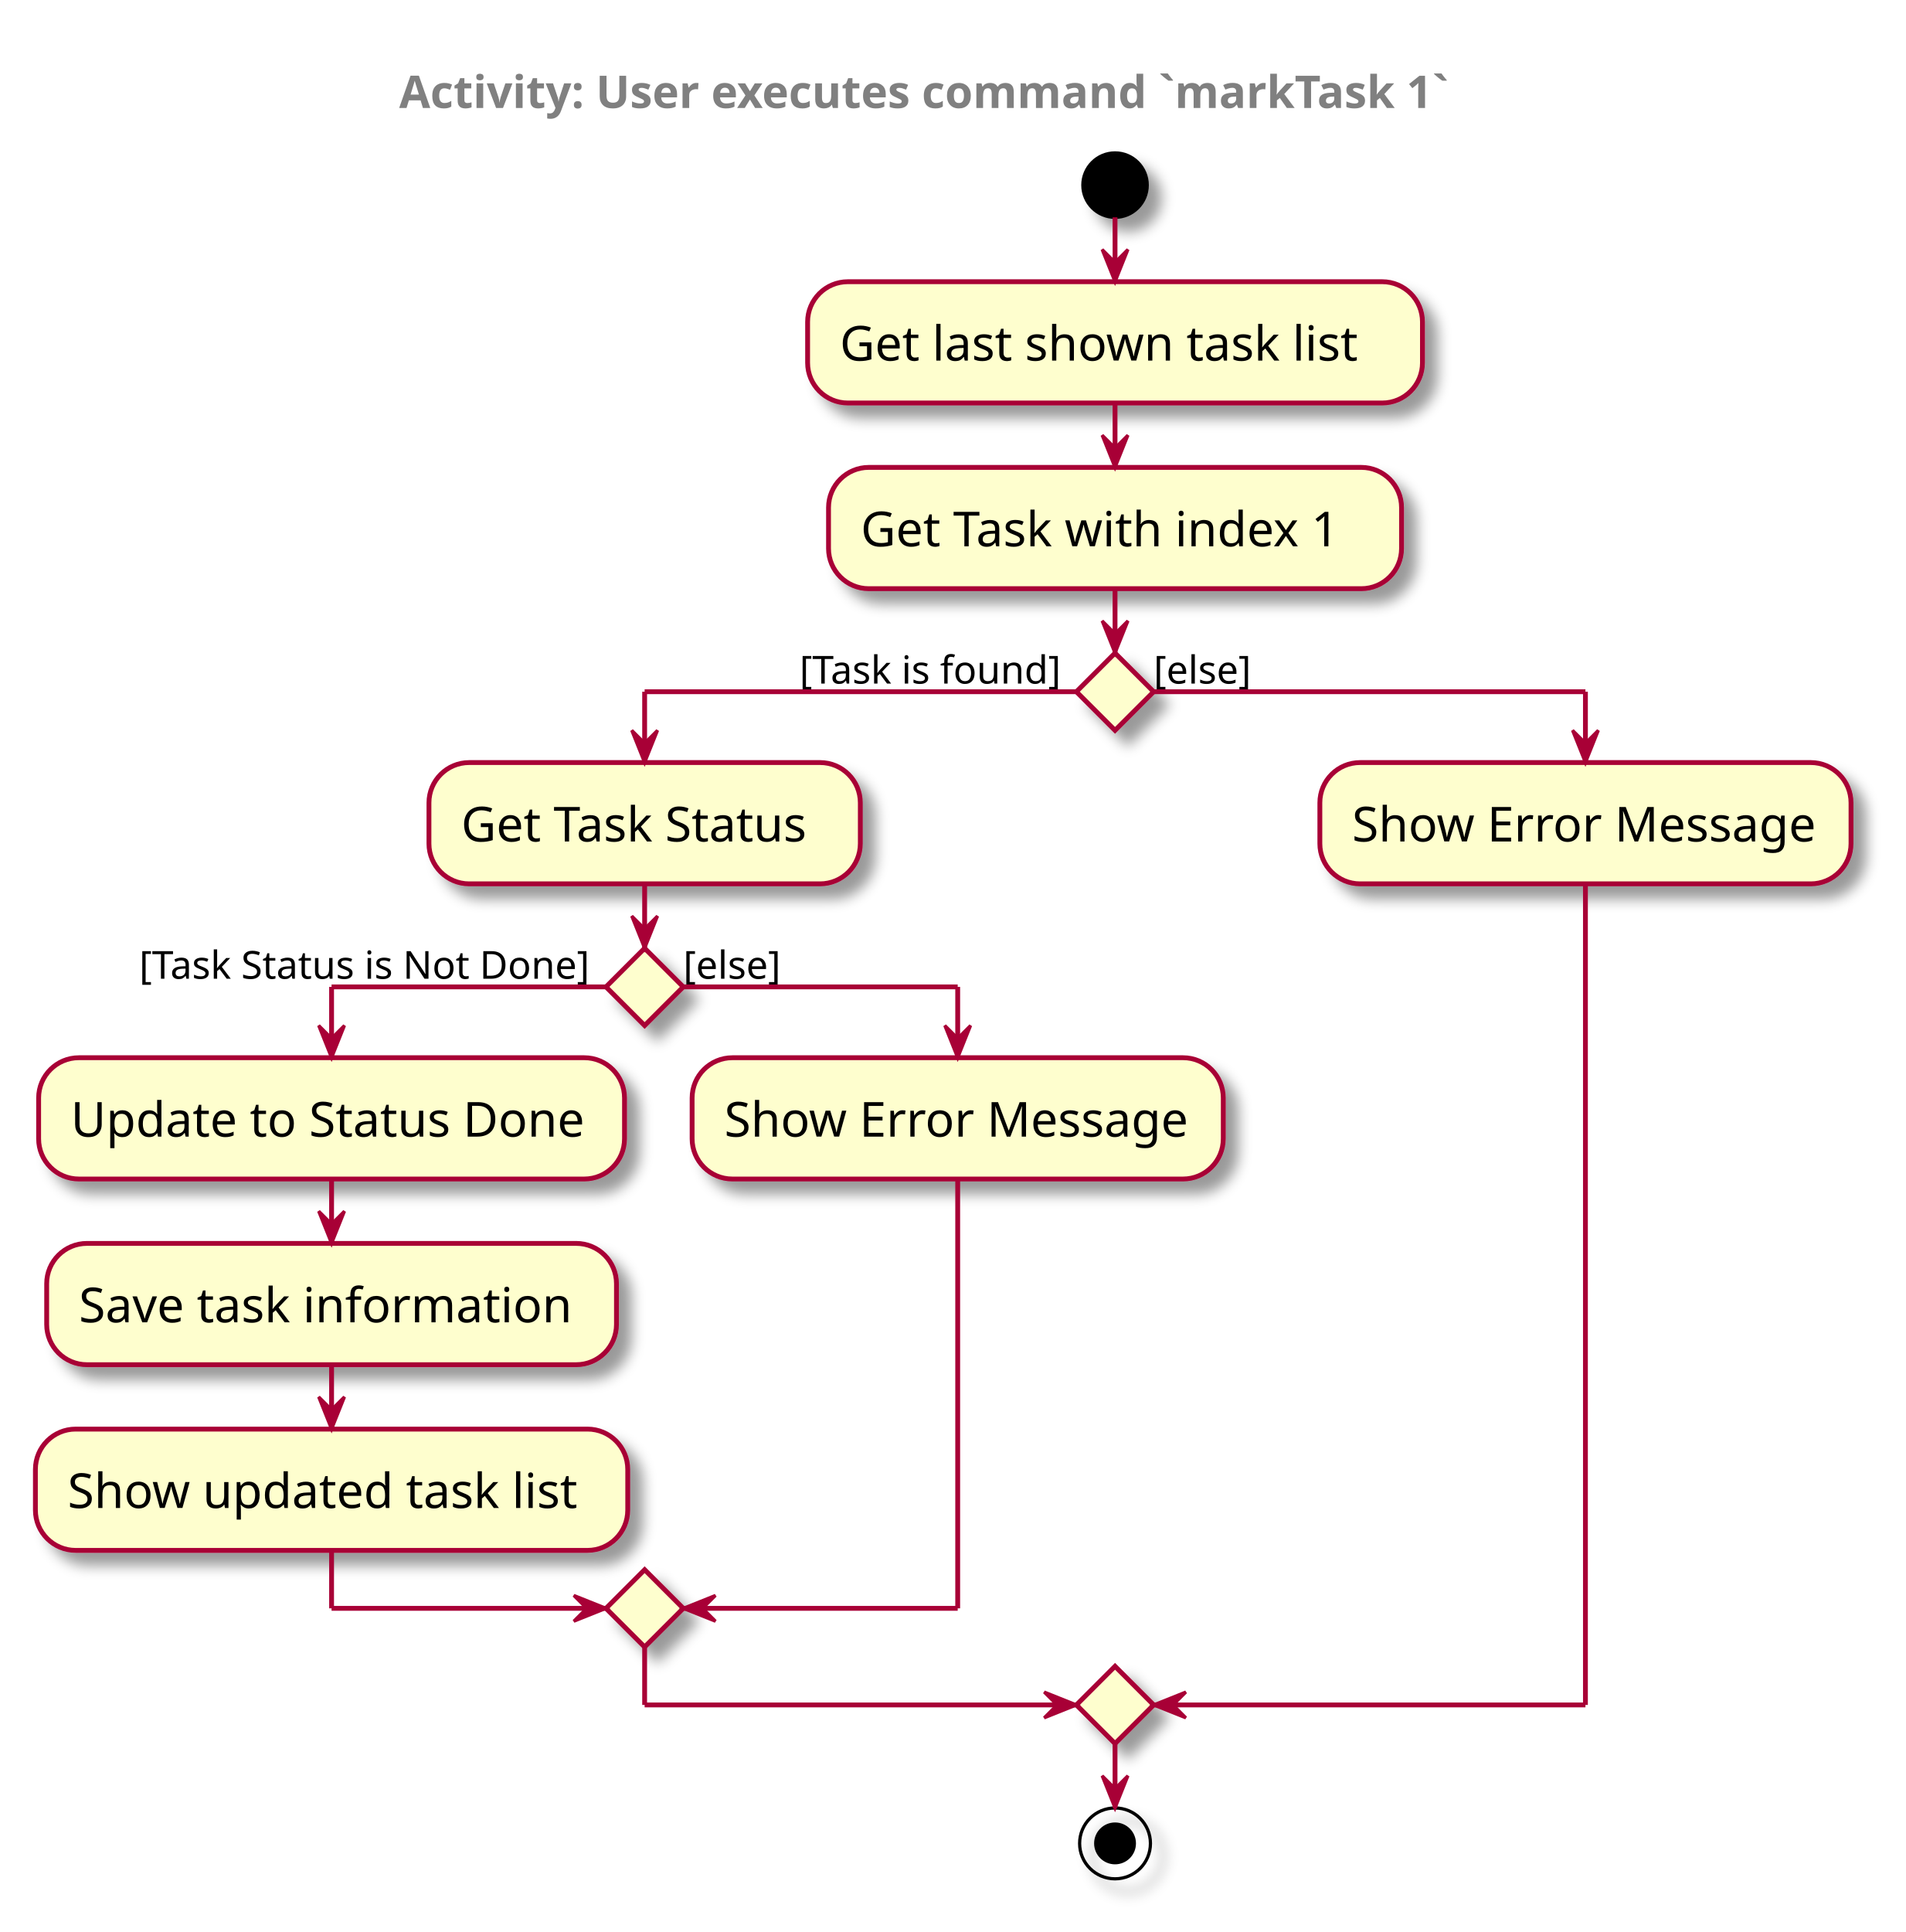
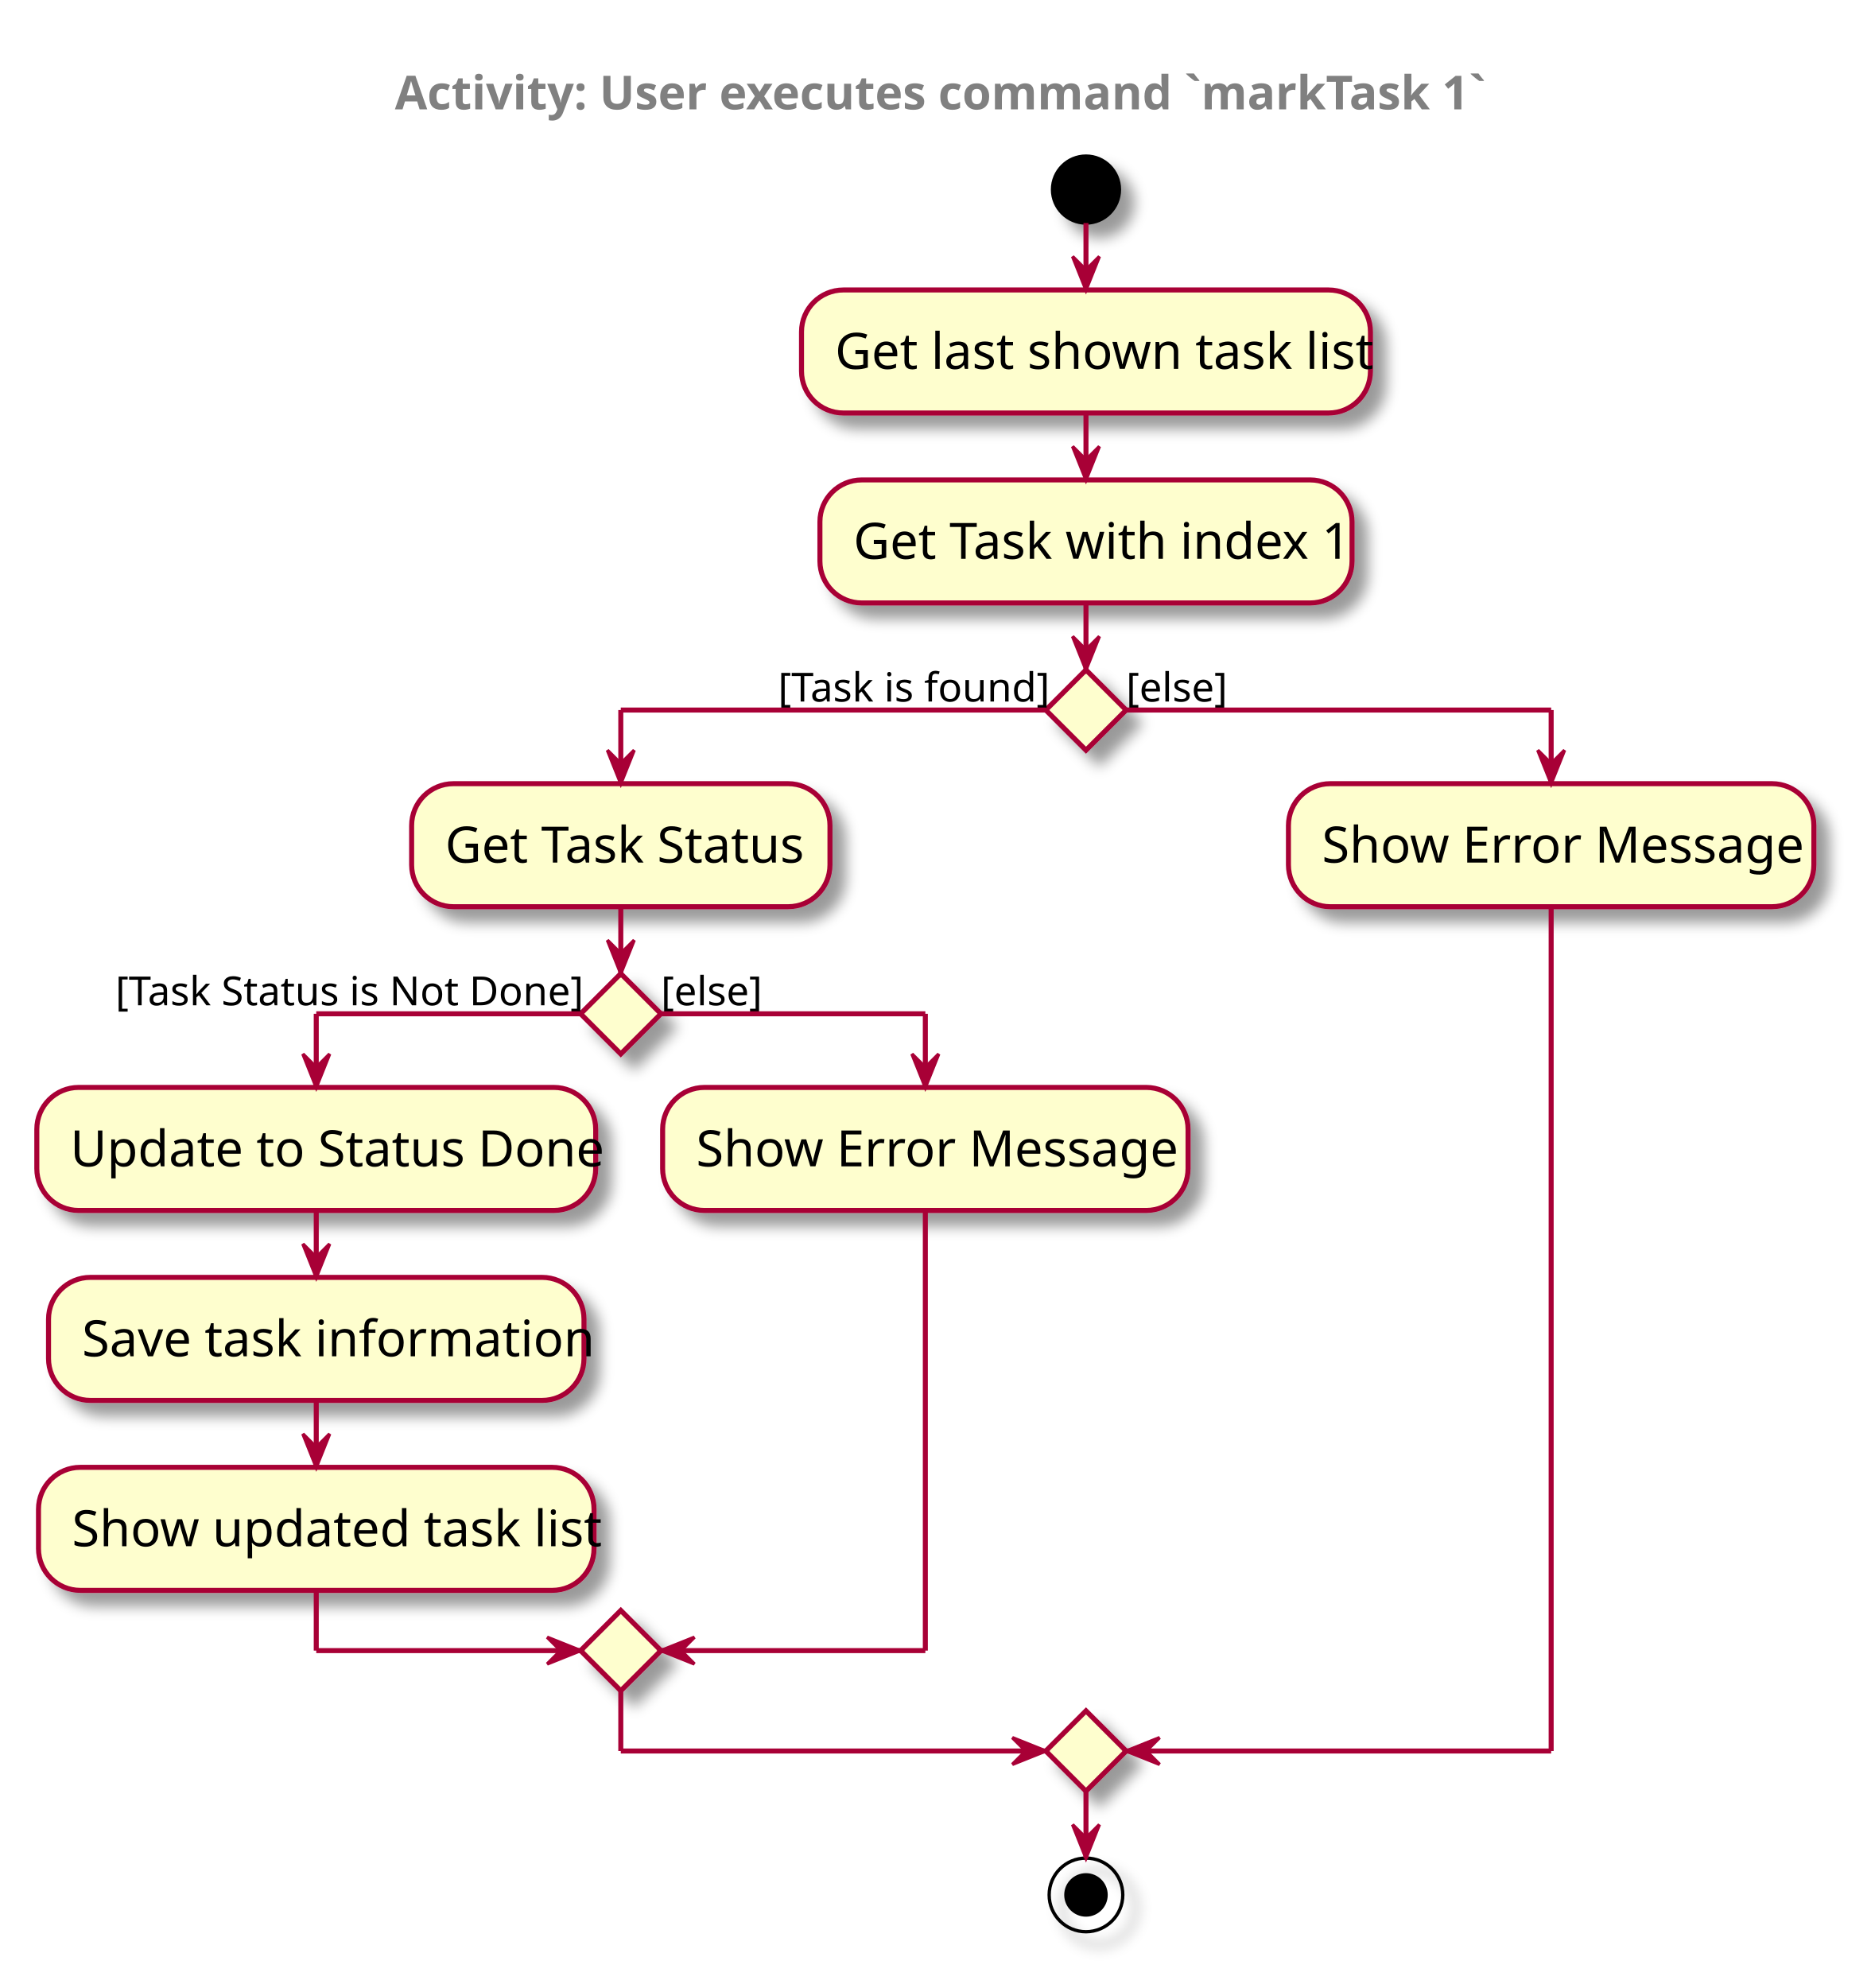
- <svg xmlns="http://www.w3.org/2000/svg" contentStyleType="text/css" height="600px" preserveAspectRatio="none" style="width:592px;height:600px;background:#FFFFFF;" version="1.1" viewBox="0 0 592 600" width="592px" zoomAndPan="magnify">
+ <svg xmlns="http://www.w3.org/2000/svg" contentStyleType="text/css" height="594px" preserveAspectRatio="none" style="width:559px;height:594px;background:#FFFFFF;" version="1.1" viewBox="0 0 559 594" width="559px" zoomAndPan="magnify">
  <defs>
    <filter height="300%" id="f14la12j4e7soc" width="300%" x="-1" y="-1">
      <feGaussianBlur result="blurOut" stdDeviation="2.0" />
      <feColorMatrix in="blurOut" result="blurOut2" type="matrix" values="0 0 0 0 0 0 0 0 0 0 0 0 0 0 0 0 0 0 .4 0" />
      <feOffset dx="4.0" dy="4.0" in="blurOut2" result="blurOut3" />
      <feBlend in="SourceGraphic" in2="blurOut3" mode="normal" />
    </filter>
  </defs>
  <g>
-     <text fill="#808080" font-family="sans-serif" font-size="14" font-weight="bold" lengthAdjust="spacing" textLength="346" x="124" y="33.535">Activity: User executes command `markTask 1`</text>
-     <ellipse cx="346.375" cy="57.488" fill="#000000" filter="url(#f14la12j4e7soc)" rx="10" ry="10" style="stroke:#000000;stroke-width:1.0;" />
-     <rect fill="#FEFECE" filter="url(#f14la12j4e7soc)" height="37.666" rx="12.5" ry="12.5" style="stroke:#A80036;stroke-width:1.5;" width="191" x="250.875" y="87.488" />
-     <text fill="#000000" font-family="sans-serif" font-size="15" lengthAdjust="spacing" textLength="171" x="260.875" y="111.99">Get last shown task list</text>
-     <rect fill="#FEFECE" filter="url(#f14la12j4e7soc)" height="37.666" rx="12.5" ry="12.5" style="stroke:#A80036;stroke-width:1.5;" width="178" x="257.375" y="145.154" />
-     <text fill="#000000" font-family="sans-serif" font-size="15" lengthAdjust="spacing" textLength="158" x="267.375" y="169.656">Get Task with index 1</text>
-     <polygon fill="#FEFECE" filter="url(#f14la12j4e7soc)" points="346.375,202.82,346.375,202.82,358.375,214.82,346.375,226.82,346.375,226.82,334.375,214.82,346.375,202.82" style="stroke:#A80036;stroke-width:1.5;" />
-     <text fill="#000000" font-family="sans-serif" font-size="12" lengthAdjust="spacing" textLength="86" x="248.375" y="212.289">[Task is found]</text>
-     <text fill="#000000" font-family="sans-serif" font-size="12" lengthAdjust="spacing" textLength="31" x="358.375" y="212.289">[else]</text>
-     <rect fill="#FEFECE" filter="url(#f14la12j4e7soc)" height="37.666" rx="12.5" ry="12.5" style="stroke:#A80036;stroke-width:1.5;" width="134" x="133.25" y="236.82" />
-     <text fill="#000000" font-family="sans-serif" font-size="15" lengthAdjust="spacing" textLength="114" x="143.25" y="261.322">Get Task Status</text>
-     <polygon fill="#FEFECE" filter="url(#f14la12j4e7soc)" points="200.25,294.486,200.25,294.486,212.25,306.486,200.25,318.486,200.25,318.486,188.25,306.486,200.25,294.486" style="stroke:#A80036;stroke-width:1.5;" />
-     <text fill="#000000" font-family="sans-serif" font-size="12" lengthAdjust="spacing" textLength="145" x="43.25" y="303.955">[Task Status is Not Done]</text>
-     <text fill="#000000" font-family="sans-serif" font-size="12" lengthAdjust="spacing" textLength="31" x="212.25" y="303.955">[else]</text>
-     <rect fill="#FEFECE" filter="url(#f14la12j4e7soc)" height="37.666" rx="12.5" ry="12.5" style="stroke:#A80036;stroke-width:1.5;" width="182" x="12" y="328.486" />
-     <text fill="#000000" font-family="sans-serif" font-size="15" lengthAdjust="spacing" textLength="162" x="22" y="352.988">Update to Status Done</text>
-     <rect fill="#FEFECE" filter="url(#f14la12j4e7soc)" height="37.666" rx="12.5" ry="12.5" style="stroke:#A80036;stroke-width:1.5;" width="177" x="14.5" y="386.152" />
-     <text fill="#000000" font-family="sans-serif" font-size="15" lengthAdjust="spacing" textLength="157" x="24.5" y="410.654">Save task information</text>
-     <rect fill="#FEFECE" filter="url(#f14la12j4e7soc)" height="37.666" rx="12.5" ry="12.5" style="stroke:#A80036;stroke-width:1.5;" width="184" x="11" y="443.818" />
-     <text fill="#000000" font-family="sans-serif" font-size="15" lengthAdjust="spacing" textLength="164" x="21" y="468.32">Show updated task list</text>
-     <rect fill="#FEFECE" filter="url(#f14la12j4e7soc)" height="37.666" rx="12.5" ry="12.5" style="stroke:#A80036;stroke-width:1.5;" width="165" x="215" y="328.486" />
-     <text fill="#000000" font-family="sans-serif" font-size="15" lengthAdjust="spacing" textLength="145" x="225" y="352.988">Show Error Message</text>
-     <polygon fill="#FEFECE" filter="url(#f14la12j4e7soc)" points="200.25,487.484,212.25,499.484,200.25,511.484,188.25,499.484,200.25,487.484" style="stroke:#A80036;stroke-width:1.5;" />
-     <rect fill="#FEFECE" filter="url(#f14la12j4e7soc)" height="37.666" rx="12.5" ry="12.5" style="stroke:#A80036;stroke-width:1.5;" width="165" x="410" y="236.82" />
-     <text fill="#000000" font-family="sans-serif" font-size="15" lengthAdjust="spacing" textLength="145" x="420" y="261.322">Show Error Message</text>
-     <polygon fill="#FEFECE" filter="url(#f14la12j4e7soc)" points="346.375,517.484,358.375,529.484,346.375,541.484,334.375,529.484,346.375,517.484" style="stroke:#A80036;stroke-width:1.5;" />
-     <ellipse cx="346.375" cy="572.484" fill="none" filter="url(#f14la12j4e7soc)" rx="11" ry="11" style="stroke:#000000;stroke-width:1.0;" />
-     <ellipse cx="346.375" cy="572.484" fill="#000000" rx="6" ry="6" style="stroke:#000000;stroke-width:1.0;" />
-     <line style="stroke:#A80036;stroke-width:1.5;" x1="346.375" x2="346.375" y1="67.488" y2="87.488" />
-     <polygon fill="#A80036" points="342.375,77.488,346.375,87.488,350.375,77.488,346.375,81.488" style="stroke:#A80036;stroke-width:1.0;" />
-     <line style="stroke:#A80036;stroke-width:1.5;" x1="346.375" x2="346.375" y1="125.154" y2="145.154" />
-     <polygon fill="#A80036" points="342.375,135.154,346.375,145.154,350.375,135.154,346.375,139.154" style="stroke:#A80036;stroke-width:1.0;" />
-     <line style="stroke:#A80036;stroke-width:1.5;" x1="103" x2="103" y1="366.152" y2="386.152" />
-     <polygon fill="#A80036" points="99,376.152,103,386.152,107,376.152,103,380.152" style="stroke:#A80036;stroke-width:1.0;" />
-     <line style="stroke:#A80036;stroke-width:1.5;" x1="103" x2="103" y1="423.818" y2="443.818" />
-     <polygon fill="#A80036" points="99,433.818,103,443.818,107,433.818,103,437.818" style="stroke:#A80036;stroke-width:1.0;" />
-     <line style="stroke:#A80036;stroke-width:1.5;" x1="188.25" x2="103" y1="306.486" y2="306.486" />
-     <line style="stroke:#A80036;stroke-width:1.5;" x1="103" x2="103" y1="306.486" y2="328.486" />
-     <polygon fill="#A80036" points="99,318.486,103,328.486,107,318.486,103,322.486" style="stroke:#A80036;stroke-width:1.0;" />
-     <line style="stroke:#A80036;stroke-width:1.5;" x1="212.25" x2="297.5" y1="306.486" y2="306.486" />
-     <line style="stroke:#A80036;stroke-width:1.5;" x1="297.5" x2="297.5" y1="306.486" y2="328.486" />
-     <polygon fill="#A80036" points="293.5,318.486,297.5,328.486,301.5,318.486,297.5,322.486" style="stroke:#A80036;stroke-width:1.0;" />
-     <line style="stroke:#A80036;stroke-width:1.5;" x1="103" x2="103" y1="481.484" y2="499.484" />
-     <line style="stroke:#A80036;stroke-width:1.5;" x1="103" x2="188.25" y1="499.484" y2="499.484" />
-     <polygon fill="#A80036" points="178.25,495.484,188.25,499.484,178.25,503.484,182.25,499.484" style="stroke:#A80036;stroke-width:1.0;" />
-     <line style="stroke:#A80036;stroke-width:1.5;" x1="297.5" x2="297.5" y1="366.152" y2="499.484" />
-     <line style="stroke:#A80036;stroke-width:1.5;" x1="297.5" x2="212.25" y1="499.484" y2="499.484" />
-     <polygon fill="#A80036" points="222.25,495.484,212.25,499.484,222.25,503.484,218.25,499.484" style="stroke:#A80036;stroke-width:1.0;" />
-     <line style="stroke:#A80036;stroke-width:1.5;" x1="200.25" x2="200.25" y1="274.486" y2="294.486" />
-     <polygon fill="#A80036" points="196.25,284.486,200.25,294.486,204.25,284.486,200.25,288.486" style="stroke:#A80036;stroke-width:1.0;" />
-     <line style="stroke:#A80036;stroke-width:1.5;" x1="334.375" x2="200.25" y1="214.82" y2="214.82" />
-     <line style="stroke:#A80036;stroke-width:1.5;" x1="200.25" x2="200.25" y1="214.82" y2="236.82" />
-     <polygon fill="#A80036" points="196.25,226.82,200.25,236.82,204.25,226.82,200.25,230.82" style="stroke:#A80036;stroke-width:1.0;" />
-     <line style="stroke:#A80036;stroke-width:1.5;" x1="358.375" x2="492.5" y1="214.82" y2="214.82" />
-     <line style="stroke:#A80036;stroke-width:1.5;" x1="492.5" x2="492.5" y1="214.82" y2="236.82" />
-     <polygon fill="#A80036" points="488.5,226.82,492.5,236.82,496.5,226.82,492.5,230.82" style="stroke:#A80036;stroke-width:1.0;" />
-     <line style="stroke:#A80036;stroke-width:1.5;" x1="200.25" x2="200.25" y1="511.484" y2="529.484" />
-     <line style="stroke:#A80036;stroke-width:1.5;" x1="200.25" x2="334.375" y1="529.484" y2="529.484" />
-     <polygon fill="#A80036" points="324.375,525.484,334.375,529.484,324.375,533.484,328.375,529.484" style="stroke:#A80036;stroke-width:1.0;" />
-     <line style="stroke:#A80036;stroke-width:1.5;" x1="492.5" x2="492.5" y1="274.486" y2="529.484" />
-     <line style="stroke:#A80036;stroke-width:1.5;" x1="492.5" x2="358.375" y1="529.484" y2="529.484" />
-     <polygon fill="#A80036" points="368.375,525.484,358.375,529.484,368.375,533.484,364.375,529.484" style="stroke:#A80036;stroke-width:1.0;" />
-     <line style="stroke:#A80036;stroke-width:1.5;" x1="346.375" x2="346.375" y1="182.82" y2="202.82" />
-     <polygon fill="#A80036" points="342.375,192.82,346.375,202.82,350.375,192.82,346.375,196.82" style="stroke:#A80036;stroke-width:1.0;" />
-     <line style="stroke:#A80036;stroke-width:1.5;" x1="346.375" x2="346.375" y1="541.484" y2="561.484" />
-     <polygon fill="#A80036" points="342.375,551.484,346.375,561.484,350.375,551.484,346.375,555.484" style="stroke:#A80036;stroke-width:1.0;" />
+     <text fill="#808080" font-family="sans-serif" font-size="14" font-weight="bold" lengthAdjust="spacing" textLength="324" x="118" y="32.674">Activity: User executes command `markTask 1`</text>
+     <ellipse cx="324.5" cy="56.641" fill="#000000" filter="url(#f14la12j4e7soc)" rx="10" ry="10" style="stroke:#000000;stroke-width:1.0;" />
+     <rect fill="#FEFECE" filter="url(#f14la12j4e7soc)" height="36.758" rx="12.5" ry="12.5" style="stroke:#A80036;stroke-width:1.5;" width="170" x="239.5" y="86.641" />
+     <text fill="#000000" font-family="sans-serif" font-size="15" lengthAdjust="spacing" textLength="150" x="249.5" y="110.22">Get last shown task list</text>
+     <rect fill="#FEFECE" filter="url(#f14la12j4e7soc)" height="36.758" rx="12.5" ry="12.5" style="stroke:#A80036;stroke-width:1.5;" width="159" x="245" y="143.398" />
+     <text fill="#000000" font-family="sans-serif" font-size="15" lengthAdjust="spacing" textLength="139" x="255" y="166.977">Get Task with index 1</text>
+     <polygon fill="#FEFECE" filter="url(#f14la12j4e7soc)" points="324.5,200.156,324.5,200.156,336.5,212.156,324.5,224.156,324.5,224.156,312.5,212.156,324.5,200.156" style="stroke:#A80036;stroke-width:1.5;" />
+     <text fill="#000000" font-family="sans-serif" font-size="12" lengthAdjust="spacing" textLength="80" x="232.5" y="209.613">[Task is found]</text>
+     <text fill="#000000" font-family="sans-serif" font-size="12" lengthAdjust="spacing" textLength="30" x="336.5" y="209.613">[else]</text>
+     <rect fill="#FEFECE" filter="url(#f14la12j4e7soc)" height="36.758" rx="12.5" ry="12.5" style="stroke:#A80036;stroke-width:1.5;" width="125" x="123" y="234.156" />
+     <text fill="#000000" font-family="sans-serif" font-size="15" lengthAdjust="spacing" textLength="105" x="133" y="257.735">Get Task Status</text>
+     <polygon fill="#FEFECE" filter="url(#f14la12j4e7soc)" points="185.5,290.914,185.5,290.914,197.5,302.914,185.5,314.914,185.5,314.914,173.5,302.914,185.5,290.914" style="stroke:#A80036;stroke-width:1.5;" />
+     <text fill="#000000" font-family="sans-serif" font-size="12" lengthAdjust="spacing" textLength="139" x="34.5" y="300.371">[Task Status is Not Done]</text>
+     <text fill="#000000" font-family="sans-serif" font-size="12" lengthAdjust="spacing" textLength="30" x="197.5" y="300.371">[else]</text>
+     <rect fill="#FEFECE" filter="url(#f14la12j4e7soc)" height="36.758" rx="12.5" ry="12.5" style="stroke:#A80036;stroke-width:1.5;" width="167" x="11" y="324.914" />
+     <text fill="#000000" font-family="sans-serif" font-size="15" lengthAdjust="spacing" textLength="147" x="21" y="348.493">Update to Status Done</text>
+     <rect fill="#FEFECE" filter="url(#f14la12j4e7soc)" height="36.758" rx="12.5" ry="12.5" style="stroke:#A80036;stroke-width:1.5;" width="160" x="14.5" y="381.672" />
+     <text fill="#000000" font-family="sans-serif" font-size="15" lengthAdjust="spacing" textLength="140" x="24.5" y="405.251">Save task information</text>
+     <rect fill="#FEFECE" filter="url(#f14la12j4e7soc)" height="36.758" rx="12.5" ry="12.5" style="stroke:#A80036;stroke-width:1.5;" width="166" x="11.5" y="438.43" />
+     <text fill="#000000" font-family="sans-serif" font-size="15" lengthAdjust="spacing" textLength="146" x="21.5" y="462.009">Show updated task list</text>
+     <rect fill="#FEFECE" filter="url(#f14la12j4e7soc)" height="36.758" rx="12.5" ry="12.5" style="stroke:#A80036;stroke-width:1.5;" width="157" x="198" y="324.914" />
+     <text fill="#000000" font-family="sans-serif" font-size="15" lengthAdjust="spacing" textLength="137" x="208" y="348.493">Show Error Message</text>
+     <polygon fill="#FEFECE" filter="url(#f14la12j4e7soc)" points="185.5,481.188,197.5,493.188,185.5,505.188,173.5,493.188,185.5,481.188" style="stroke:#A80036;stroke-width:1.5;" />
+     <rect fill="#FEFECE" filter="url(#f14la12j4e7soc)" height="36.758" rx="12.5" ry="12.5" style="stroke:#A80036;stroke-width:1.5;" width="157" x="385" y="234.156" />
+     <text fill="#000000" font-family="sans-serif" font-size="15" lengthAdjust="spacing" textLength="137" x="395" y="257.735">Show Error Message</text>
+     <polygon fill="#FEFECE" filter="url(#f14la12j4e7soc)" points="324.5,511.188,336.5,523.188,324.5,535.188,312.5,523.188,324.5,511.188" style="stroke:#A80036;stroke-width:1.5;" />
+     <ellipse cx="324.5" cy="566.188" fill="none" filter="url(#f14la12j4e7soc)" rx="11" ry="11" style="stroke:#000000;stroke-width:1.0;" />
+     <ellipse cx="324.5" cy="566.188" fill="#000000" rx="6" ry="6" style="stroke:#000000;stroke-width:1.0;" />
+     <line style="stroke:#A80036;stroke-width:1.5;" x1="324.5" x2="324.5" y1="66.641" y2="86.641" />
+     <polygon fill="#A80036" points="320.5,76.641,324.5,86.641,328.5,76.641,324.5,80.641" style="stroke:#A80036;stroke-width:1.0;" />
+     <line style="stroke:#A80036;stroke-width:1.5;" x1="324.5" x2="324.5" y1="123.398" y2="143.398" />
+     <polygon fill="#A80036" points="320.5,133.398,324.5,143.398,328.5,133.398,324.5,137.398" style="stroke:#A80036;stroke-width:1.0;" />
+     <line style="stroke:#A80036;stroke-width:1.5;" x1="94.5" x2="94.5" y1="361.672" y2="381.672" />
+     <polygon fill="#A80036" points="90.5,371.672,94.5,381.672,98.5,371.672,94.5,375.672" style="stroke:#A80036;stroke-width:1.0;" />
+     <line style="stroke:#A80036;stroke-width:1.5;" x1="94.5" x2="94.5" y1="418.43" y2="438.43" />
+     <polygon fill="#A80036" points="90.5,428.43,94.5,438.43,98.5,428.43,94.5,432.43" style="stroke:#A80036;stroke-width:1.0;" />
+     <line style="stroke:#A80036;stroke-width:1.5;" x1="173.5" x2="94.5" y1="302.914" y2="302.914" />
+     <line style="stroke:#A80036;stroke-width:1.5;" x1="94.5" x2="94.5" y1="302.914" y2="324.914" />
+     <polygon fill="#A80036" points="90.5,314.914,94.5,324.914,98.5,314.914,94.5,318.914" style="stroke:#A80036;stroke-width:1.0;" />
+     <line style="stroke:#A80036;stroke-width:1.5;" x1="197.5" x2="276.5" y1="302.914" y2="302.914" />
+     <line style="stroke:#A80036;stroke-width:1.5;" x1="276.5" x2="276.5" y1="302.914" y2="324.914" />
+     <polygon fill="#A80036" points="272.5,314.914,276.5,324.914,280.5,314.914,276.5,318.914" style="stroke:#A80036;stroke-width:1.0;" />
+     <line style="stroke:#A80036;stroke-width:1.5;" x1="94.5" x2="94.5" y1="475.188" y2="493.188" />
+     <line style="stroke:#A80036;stroke-width:1.5;" x1="94.5" x2="173.5" y1="493.188" y2="493.188" />
+     <polygon fill="#A80036" points="163.5,489.188,173.5,493.188,163.5,497.188,167.5,493.188" style="stroke:#A80036;stroke-width:1.0;" />
+     <line style="stroke:#A80036;stroke-width:1.5;" x1="276.5" x2="276.5" y1="361.672" y2="493.188" />
+     <line style="stroke:#A80036;stroke-width:1.5;" x1="276.5" x2="197.5" y1="493.188" y2="493.188" />
+     <polygon fill="#A80036" points="207.5,489.188,197.5,493.188,207.5,497.188,203.5,493.188" style="stroke:#A80036;stroke-width:1.0;" />
+     <line style="stroke:#A80036;stroke-width:1.5;" x1="185.5" x2="185.5" y1="270.914" y2="290.914" />
+     <polygon fill="#A80036" points="181.5,280.914,185.5,290.914,189.5,280.914,185.5,284.914" style="stroke:#A80036;stroke-width:1.0;" />
+     <line style="stroke:#A80036;stroke-width:1.5;" x1="312.5" x2="185.5" y1="212.156" y2="212.156" />
+     <line style="stroke:#A80036;stroke-width:1.5;" x1="185.5" x2="185.5" y1="212.156" y2="234.156" />
+     <polygon fill="#A80036" points="181.5,224.156,185.5,234.156,189.5,224.156,185.5,228.156" style="stroke:#A80036;stroke-width:1.0;" />
+     <line style="stroke:#A80036;stroke-width:1.5;" x1="336.5" x2="463.5" y1="212.156" y2="212.156" />
+     <line style="stroke:#A80036;stroke-width:1.5;" x1="463.5" x2="463.5" y1="212.156" y2="234.156" />
+     <polygon fill="#A80036" points="459.5,224.156,463.5,234.156,467.5,224.156,463.5,228.156" style="stroke:#A80036;stroke-width:1.0;" />
+     <line style="stroke:#A80036;stroke-width:1.5;" x1="185.5" x2="185.5" y1="505.188" y2="523.188" />
+     <line style="stroke:#A80036;stroke-width:1.5;" x1="185.5" x2="312.5" y1="523.188" y2="523.188" />
+     <polygon fill="#A80036" points="302.5,519.188,312.5,523.188,302.5,527.188,306.5,523.188" style="stroke:#A80036;stroke-width:1.0;" />
+     <line style="stroke:#A80036;stroke-width:1.5;" x1="463.5" x2="463.5" y1="270.914" y2="523.188" />
+     <line style="stroke:#A80036;stroke-width:1.5;" x1="463.5" x2="336.5" y1="523.188" y2="523.188" />
+     <polygon fill="#A80036" points="346.5,519.188,336.5,523.188,346.5,527.188,342.5,523.188" style="stroke:#A80036;stroke-width:1.0;" />
+     <line style="stroke:#A80036;stroke-width:1.5;" x1="324.5" x2="324.5" y1="180.156" y2="200.156" />
+     <polygon fill="#A80036" points="320.5,190.156,324.5,200.156,328.5,190.156,324.5,194.156" style="stroke:#A80036;stroke-width:1.0;" />
+     <line style="stroke:#A80036;stroke-width:1.5;" x1="324.5" x2="324.5" y1="535.188" y2="555.188" />
+     <polygon fill="#A80036" points="320.5,545.188,324.5,555.188,328.5,545.188,324.5,549.188" style="stroke:#A80036;stroke-width:1.0;" />
  </g>
</svg>
